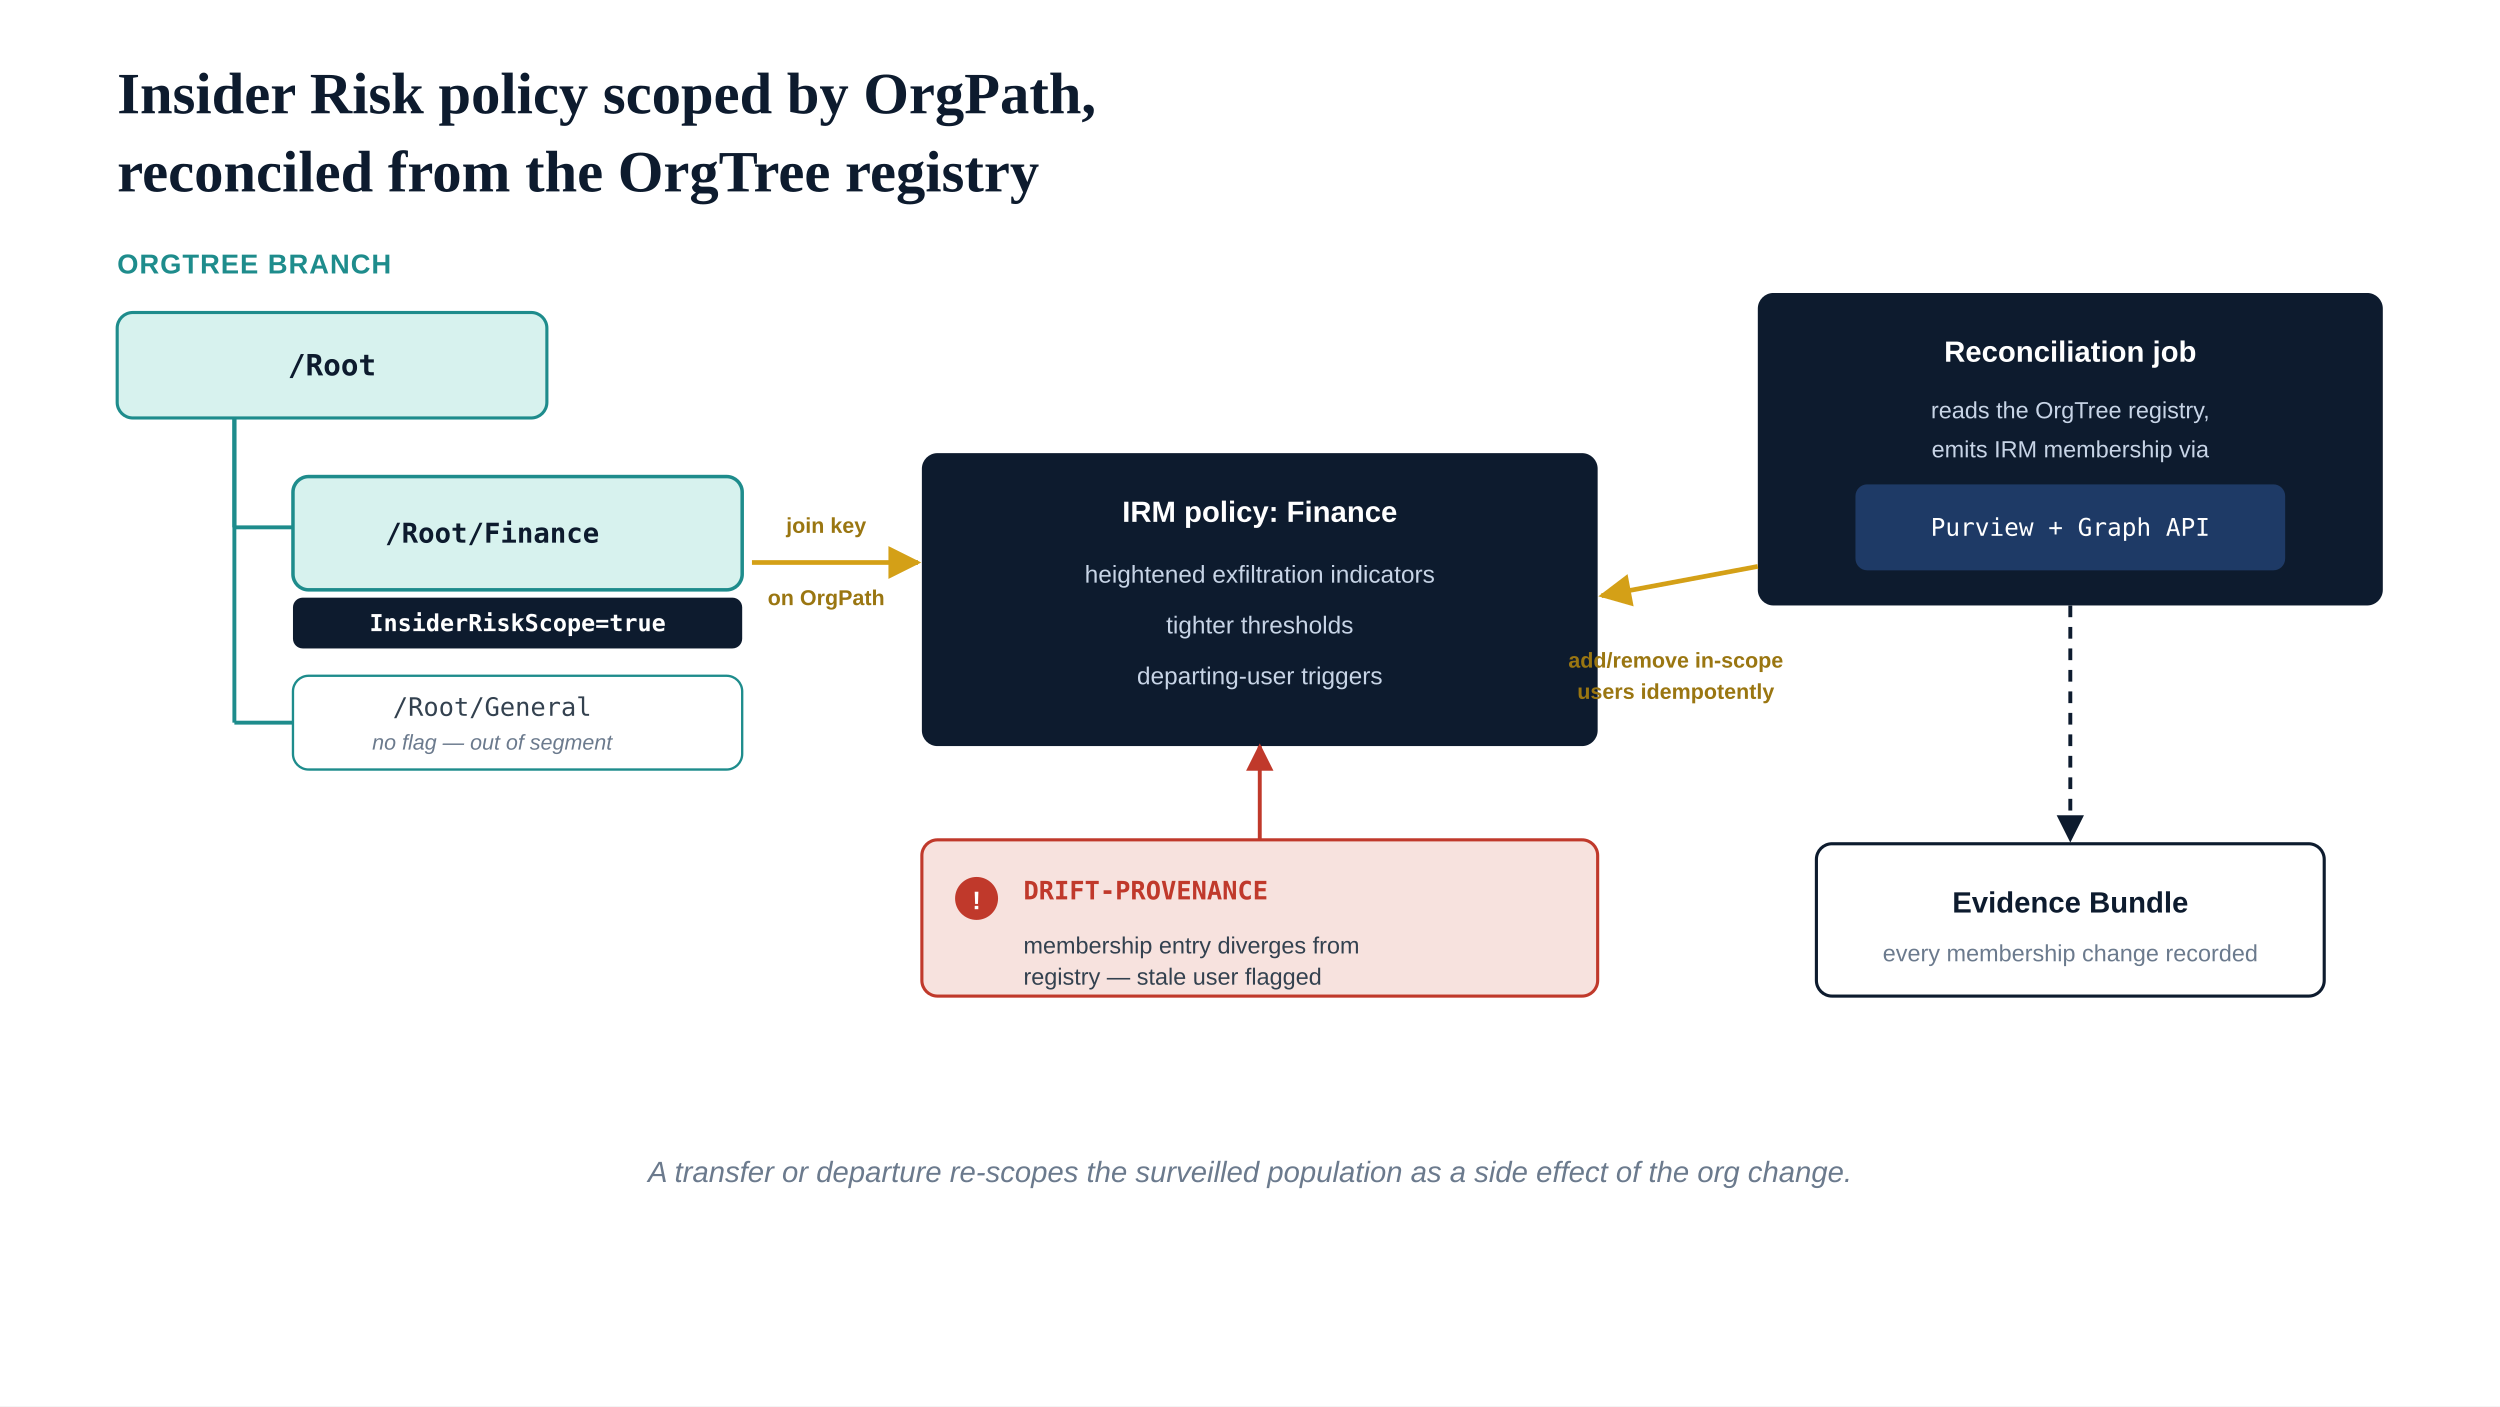
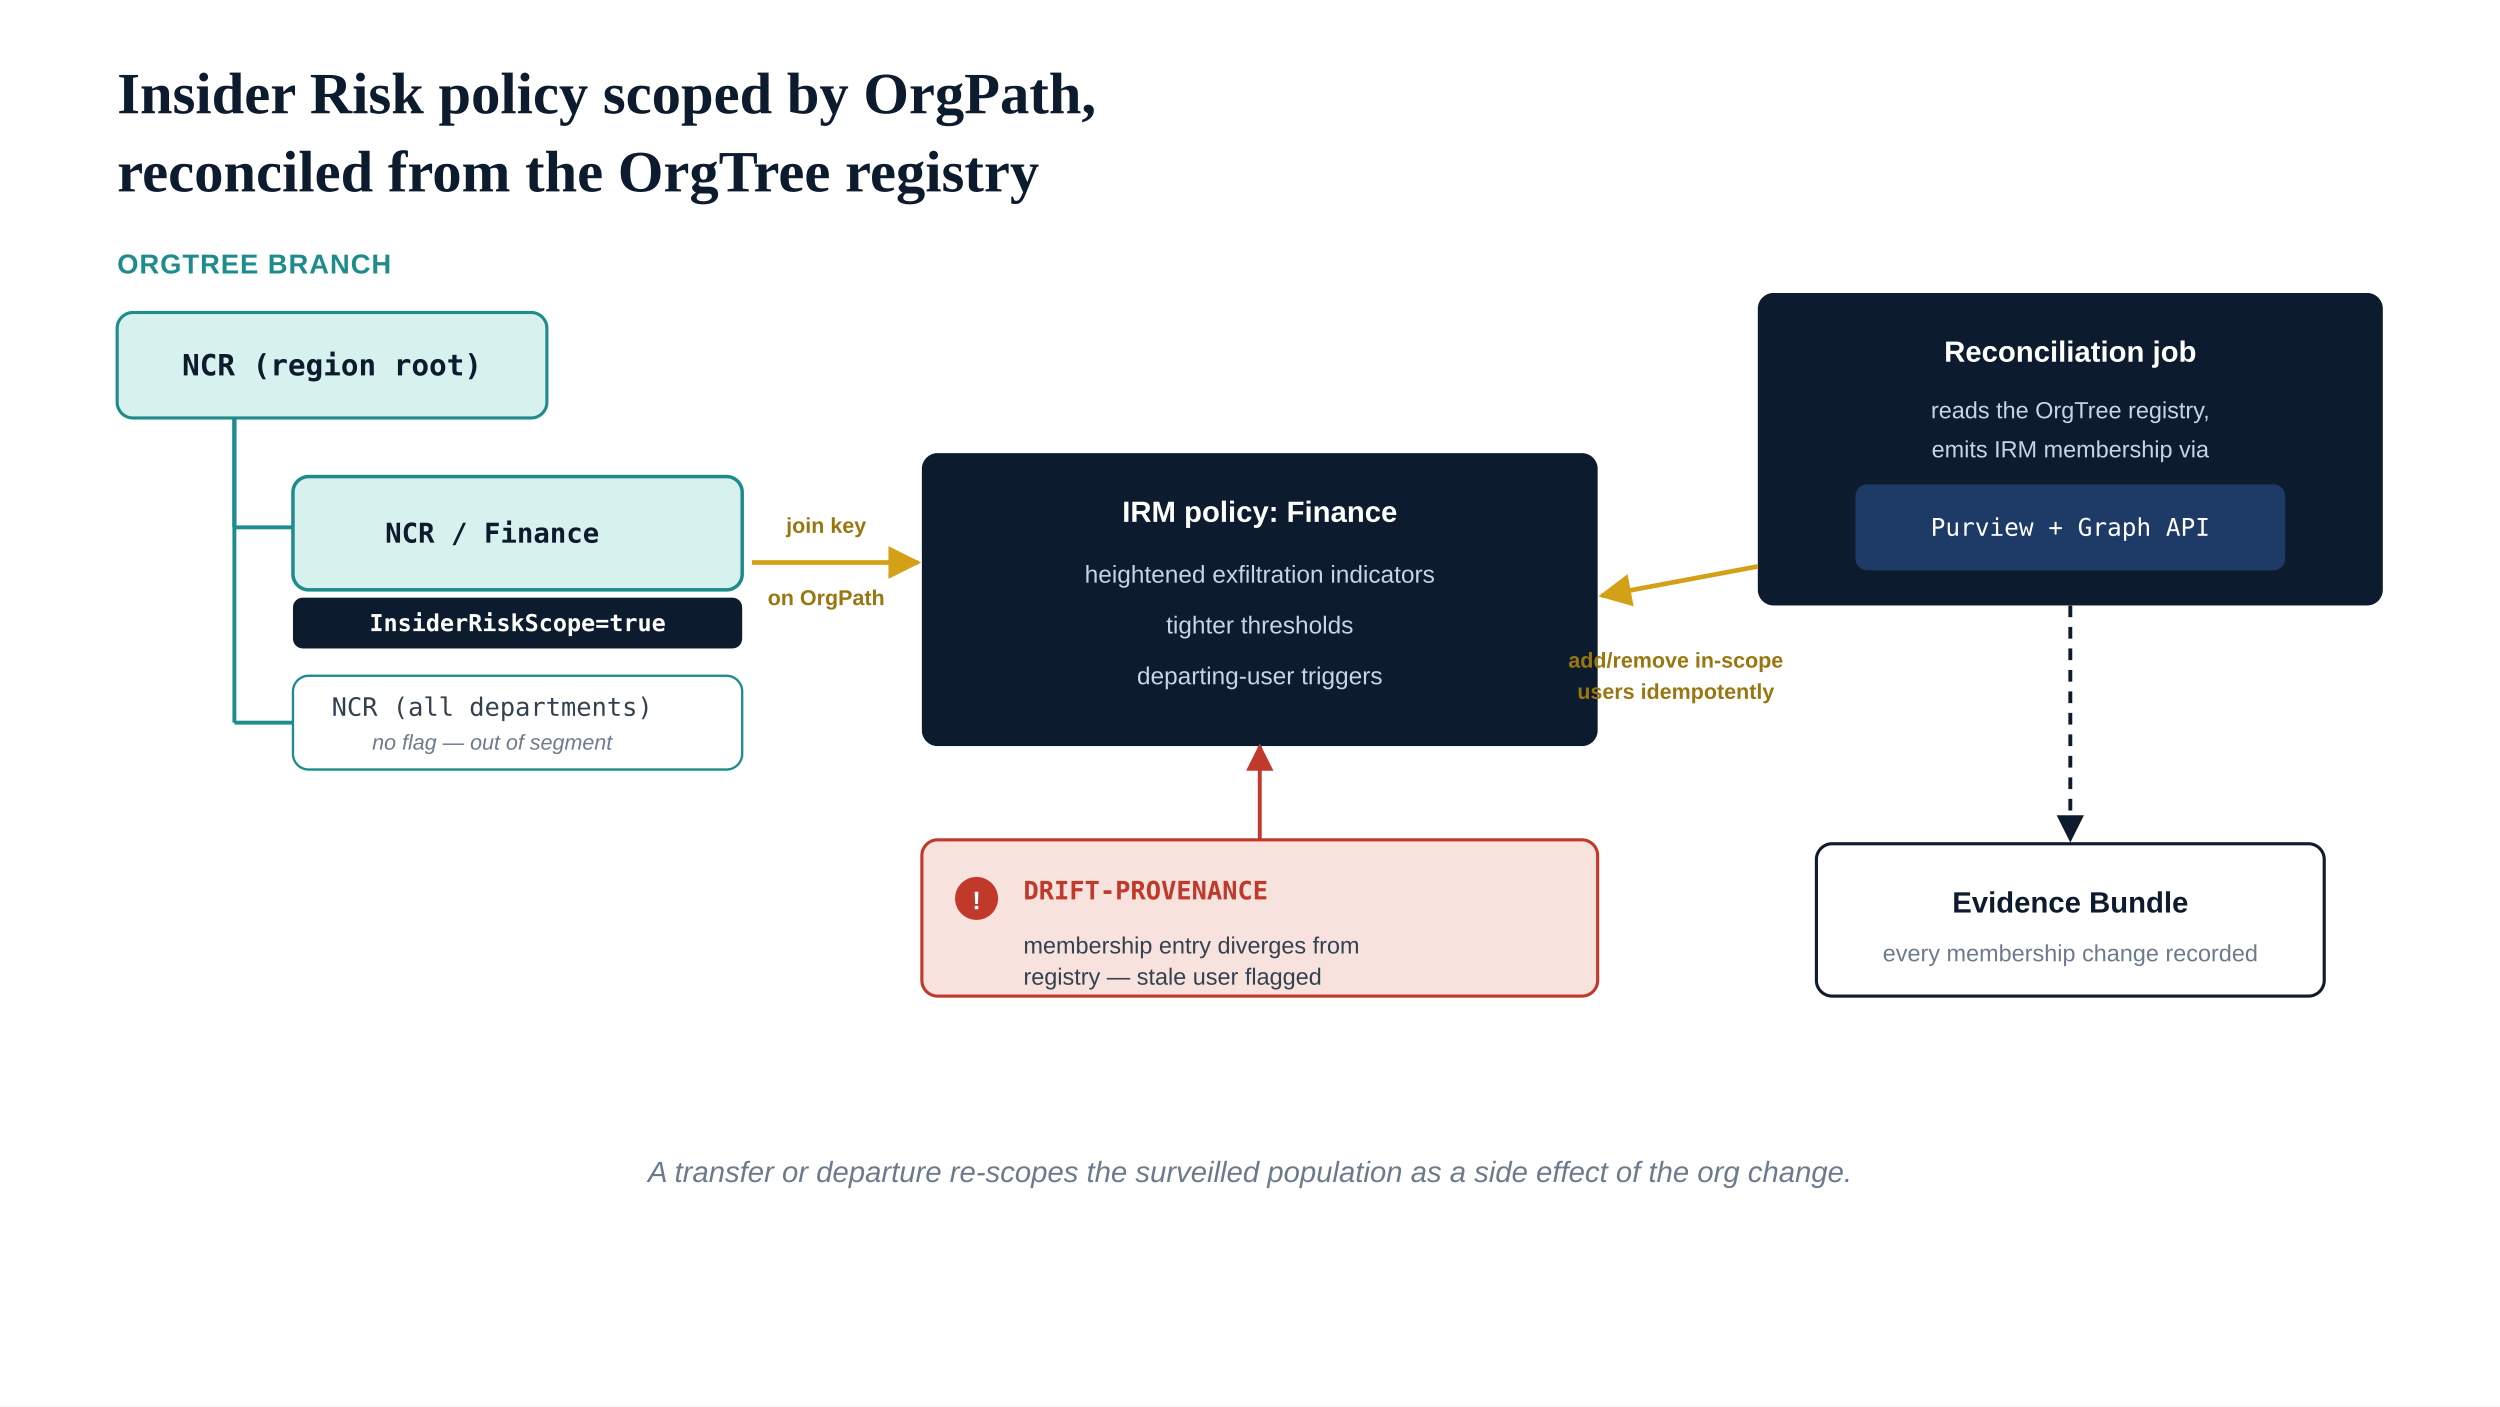
<svg xmlns="http://www.w3.org/2000/svg" viewBox="0 0 1280 720" font-family="Arial, 'Helvetica Neue', Helvetica, sans-serif">
  <rect x="0" y="0" width="1280" height="720" rx="0" fill="#FFFFFF" />
  <defs>
    <marker id="ar-grey" viewBox="0 0 10 10" refX="9" refY="5" markerWidth="7" markerHeight="7" orient="auto-start-reverse">
      <path d="M0,0 L10,5 L0,10 z" fill="#5A5A5A" />
    </marker>
    <marker id="ar-red" viewBox="0 0 10 10" refX="9" refY="5" markerWidth="7" markerHeight="7" orient="auto-start-reverse">
      <path d="M0,0 L10,5 L0,10 z" fill="#C0392B" />
    </marker>
    <marker id="ar-navy" viewBox="0 0 10 10" refX="9" refY="5" markerWidth="7" markerHeight="7" orient="auto-start-reverse">
      <path d="M0,0 L10,5 L0,10 z" fill="#0D1B2E" />
    </marker>
    <marker id="ar-amber" viewBox="0 0 10 10" refX="9" refY="5" markerWidth="7" markerHeight="7" orient="auto-start-reverse">
      <path d="M0,0 L10,5 L0,10 z" fill="#D4A017" />
    </marker>
    <marker id="ar-teal" viewBox="0 0 10 10" refX="9" refY="5" markerWidth="7" markerHeight="7" orient="auto-start-reverse">
      <path d="M0,0 L10,5 L0,10 z" fill="#1E8C8C" />
    </marker>
  </defs>
  <text x="60" y="58" font-family="Georgia, 'Times New Roman', serif" font-size="30" font-weight="bold" fill="#0D1B2E" text-anchor="start">Insider Risk policy scoped by OrgPath,</text>
  <text x="60" y="98" font-family="Georgia, 'Times New Roman', serif" font-size="30" font-weight="bold" fill="#0D1B2E" text-anchor="start">reconciled from the OrgTree registry</text>
  <text x="60" y="140" font-family="Arial, 'Helvetica Neue', Helvetica, sans-serif" font-size="14" font-weight="bold" letter-spacing="0.5" fill="#1E8C8C" text-anchor="start">ORGTREE BRANCH</text>
  <rect x="60" y="160" width="220" height="54" rx="8" fill="#D7F2EE" stroke="#1E8C8C" stroke-width="1.6" />
-   <text x="170" y="187" font-family="Consolas, 'DejaVu Sans Mono', monospace" font-size="15" font-weight="bold" fill="#0D1B2E" text-anchor="middle" dominant-baseline="central">/Root</text>
+   <text x="170" y="187" font-family="Consolas, 'DejaVu Sans Mono', monospace" font-size="15" font-weight="bold" fill="#0D1B2E" text-anchor="middle" dominant-baseline="central">NCR (region root)</text>
  <line x1="120" y1="214" x2="120" y2="270" stroke="#1E8C8C" stroke-width="2" />
  <line x1="120" y1="270" x2="150" y2="270" stroke="#1E8C8C" stroke-width="2" />
  <line x1="120" y1="370" x2="150" y2="370" stroke="#1E8C8C" stroke-width="2" />
  <line x1="120" y1="214" x2="120" y2="370" stroke="#1E8C8C" stroke-width="2" />
  <rect x="150" y="244" width="230" height="58" rx="8" fill="#D7F2EE" stroke="#1E8C8C" stroke-width="1.8" />
-   <text x="252" y="273" font-family="Consolas, 'DejaVu Sans Mono', monospace" font-size="14" font-weight="bold" fill="#0D1B2E" text-anchor="middle" dominant-baseline="central">/Root/Finance</text>
+   <text x="252" y="273" font-family="Consolas, 'DejaVu Sans Mono', monospace" font-size="14" font-weight="bold" fill="#0D1B2E" text-anchor="middle" dominant-baseline="central">NCR / Finance</text>
  <rect x="150" y="306" width="230" height="26" rx="5" fill="#0D1B2E" />
  <text x="265" y="319" font-family="Consolas, 'DejaVu Sans Mono', monospace" font-size="12" font-weight="bold" fill="#FFFFFF" text-anchor="middle" dominant-baseline="central">InsiderRiskScope=true</text>
  <rect x="150" y="346" width="230" height="48" rx="8" fill="#FFFFFF" stroke="#1E8C8C" stroke-width="1.2" />
-   <text x="252" y="362" font-family="Consolas, 'DejaVu Sans Mono', monospace" font-size="13" fill="#33414F" text-anchor="middle" dominant-baseline="central">/Root/General</text>
+   <text x="252" y="362" font-family="Consolas, 'DejaVu Sans Mono', monospace" font-size="13" fill="#33414F" text-anchor="middle" dominant-baseline="central">NCR (all departments)</text>
  <text x="252" y="380" font-family="Arial, 'Helvetica Neue', Helvetica, sans-serif" font-size="11" font-style="italic" fill="#6B7A8D" text-anchor="middle" dominant-baseline="central">no flag — out of segment</text>
  <line x1="385" y1="288" x2="470" y2="288" stroke="#D4A017" stroke-width="2.4" marker-end="url(#ar-amber)" />
  <text x="423" y="269" font-family="Arial, 'Helvetica Neue', Helvetica, sans-serif" font-size="11" font-weight="bold" fill="#9A7611" text-anchor="middle" dominant-baseline="central">join key</text>
  <text x="423" y="306" font-family="Arial, 'Helvetica Neue', Helvetica, sans-serif" font-size="11" font-weight="bold" fill="#9A7611" text-anchor="middle" dominant-baseline="central">on OrgPath</text>
  <rect x="472" y="232" width="346" height="150" rx="8" fill="#0D1B2E" />
  <text x="645" y="262" font-family="Arial, 'Helvetica Neue', Helvetica, sans-serif" font-size="15" font-weight="bold" fill="#FFFFFF" text-anchor="middle" dominant-baseline="central">IRM policy: Finance</text>
  <text x="645" y="294" font-family="Arial, 'Helvetica Neue', Helvetica, sans-serif" font-size="12.5" fill="#C7D4E6" text-anchor="middle" dominant-baseline="central">heightened exfiltration indicators</text>
  <text x="645" y="320" font-family="Arial, 'Helvetica Neue', Helvetica, sans-serif" font-size="12.5" fill="#C7D4E6" text-anchor="middle" dominant-baseline="central">tighter thresholds</text>
  <text x="645" y="346" font-family="Arial, 'Helvetica Neue', Helvetica, sans-serif" font-size="12.5" fill="#C7D4E6" text-anchor="middle" dominant-baseline="central">departing-user triggers</text>
  <rect x="900" y="150" width="320" height="160" rx="8" fill="#0D1B2E" />
  <text x="1060" y="180" font-family="Arial, 'Helvetica Neue', Helvetica, sans-serif" font-size="15" font-weight="bold" fill="#FFFFFF" text-anchor="middle" dominant-baseline="central">Reconciliation job</text>
  <text x="1060" y="210" font-family="Arial, 'Helvetica Neue', Helvetica, sans-serif" font-size="12" fill="#C7D4E6" text-anchor="middle" dominant-baseline="central">reads the OrgTree registry,</text>
  <text x="1060" y="230" font-family="Arial, 'Helvetica Neue', Helvetica, sans-serif" font-size="12" fill="#C7D4E6" text-anchor="middle" dominant-baseline="central">emits IRM membership via</text>
  <rect x="950" y="248" width="220" height="44" rx="6" fill="#1E3A66" />
  <text x="1060" y="270" font-family="Consolas, 'DejaVu Sans Mono', monospace" font-size="12.5" fill="#FFFFFF" text-anchor="middle" dominant-baseline="central">Purview + Graph API</text>
  <line x1="900" y1="290" x2="820" y2="305" stroke="#D4A017" stroke-width="2.4" marker-end="url(#ar-amber)" />
  <text x="858" y="338" font-family="Arial, 'Helvetica Neue', Helvetica, sans-serif" font-size="11" font-weight="bold" fill="#9A7611" text-anchor="middle" dominant-baseline="central">add/remove in-scope</text>
  <text x="858" y="354" font-family="Arial, 'Helvetica Neue', Helvetica, sans-serif" font-size="11" font-weight="bold" fill="#9A7611" text-anchor="middle" dominant-baseline="central">users idempotently</text>
  <rect x="472" y="430" width="346" height="80" rx="8" fill="#F7E2DE" stroke="#C0392B" stroke-width="1.6" />
  <circle cx="500" cy="460" r="11" fill="#C0392B" />
  <text x="500" y="461" font-family="Arial, 'Helvetica Neue', Helvetica, sans-serif" font-size="13" font-weight="bold" fill="#FFFFFF" text-anchor="middle" dominant-baseline="central">!</text>
  <text x="524" y="456" font-family="Consolas, 'DejaVu Sans Mono', monospace" font-size="13" font-weight="bold" fill="#C0392B" text-anchor="start" dominant-baseline="central">DRIFT-PROVENANCE</text>
  <text x="524" y="484" font-family="Arial, 'Helvetica Neue', Helvetica, sans-serif" font-size="12" fill="#33414F" text-anchor="start" dominant-baseline="central">membership entry diverges from</text>
  <text x="524" y="500" font-family="Arial, 'Helvetica Neue', Helvetica, sans-serif" font-size="12" fill="#33414F" text-anchor="start" dominant-baseline="central">registry — stale user flagged</text>
  <line x1="645" y1="430" x2="645" y2="382" stroke="#C0392B" stroke-width="2" marker-end="url(#ar-red)" />
  <line x1="1060" y1="310" x2="1060" y2="430" stroke="#0D1B2E" stroke-width="2" stroke-dasharray="6 5" marker-end="url(#ar-navy)" />
  <rect x="930" y="432" width="260" height="78" rx="8" fill="#FFFFFF" stroke="#0D1B2E" stroke-width="1.6" />
  <text x="1060" y="462" font-family="Arial, 'Helvetica Neue', Helvetica, sans-serif" font-size="15" font-weight="bold" fill="#0D1B2E" text-anchor="middle" dominant-baseline="central">Evidence Bundle</text>
  <text x="1060" y="488" font-family="Arial, 'Helvetica Neue', Helvetica, sans-serif" font-size="12" fill="#6B7A8D" text-anchor="middle" dominant-baseline="central">every membership change recorded</text>
  <text x="640" y="600" font-family="Arial, 'Helvetica Neue', Helvetica, sans-serif" font-size="15" font-style="italic" fill="#6B7A8D" text-anchor="middle" dominant-baseline="central">A transfer or departure re-scopes the surveilled population as a side effect of the org change.</text>
</svg>
